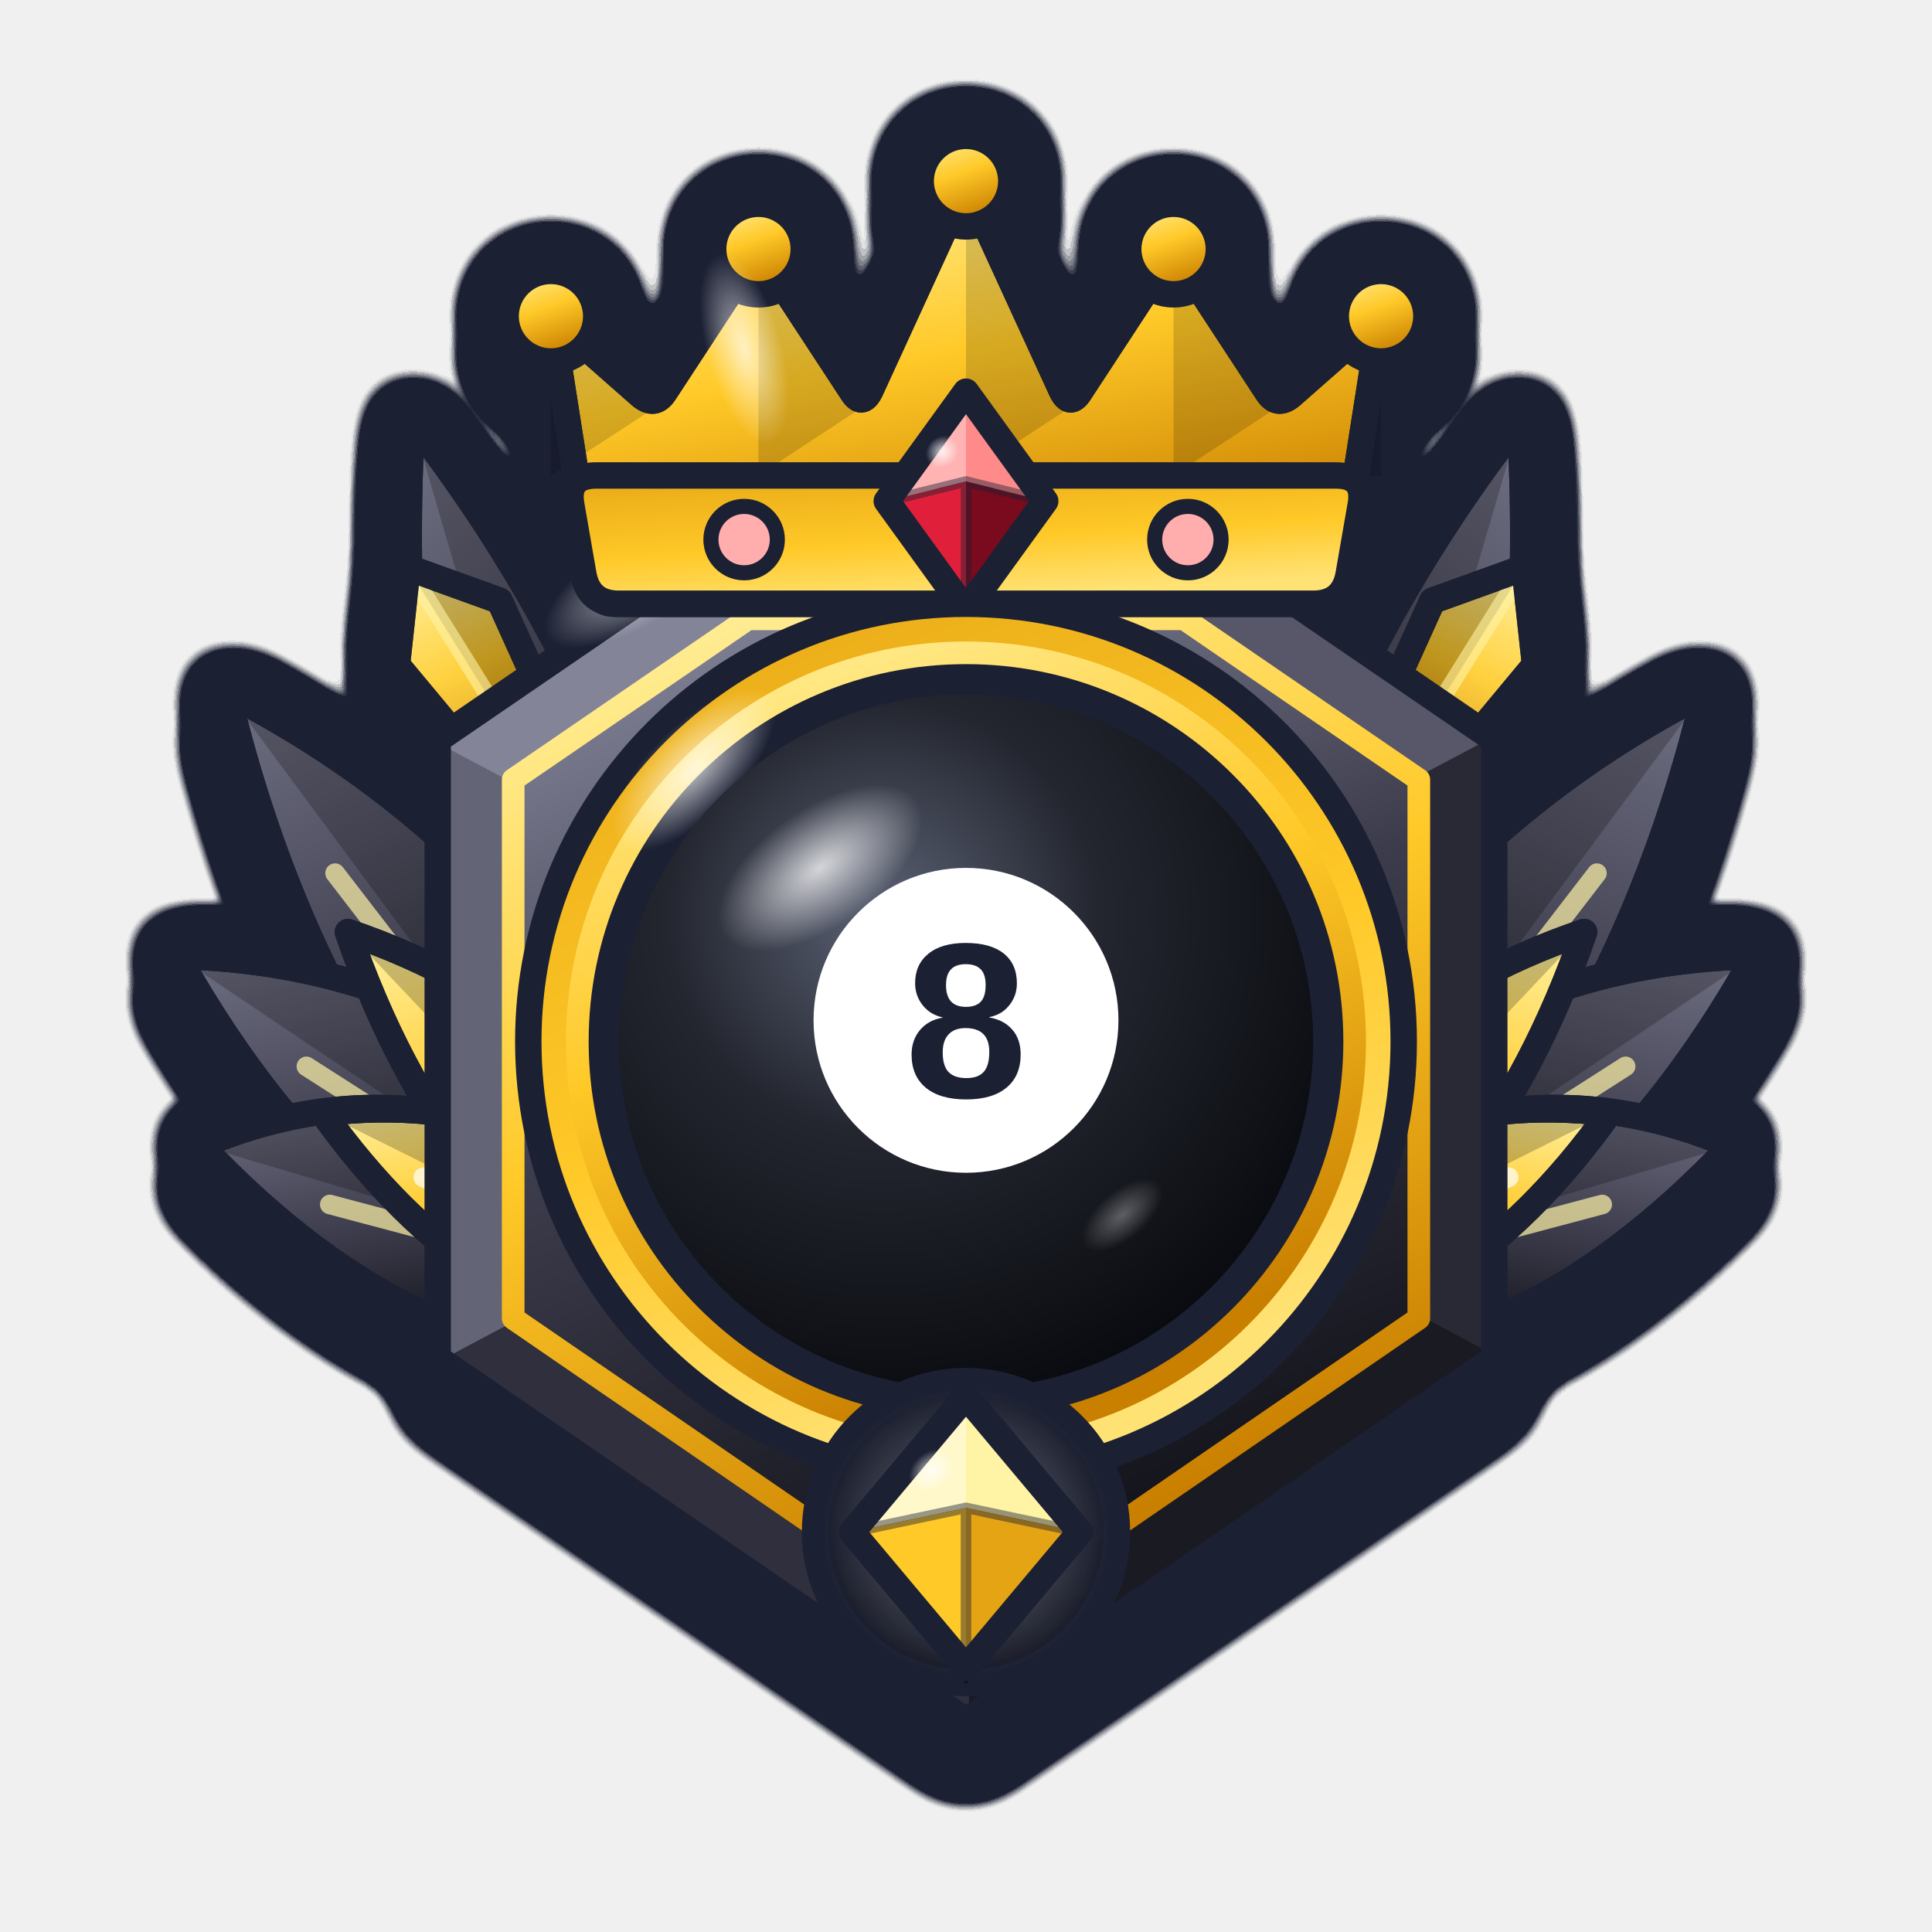
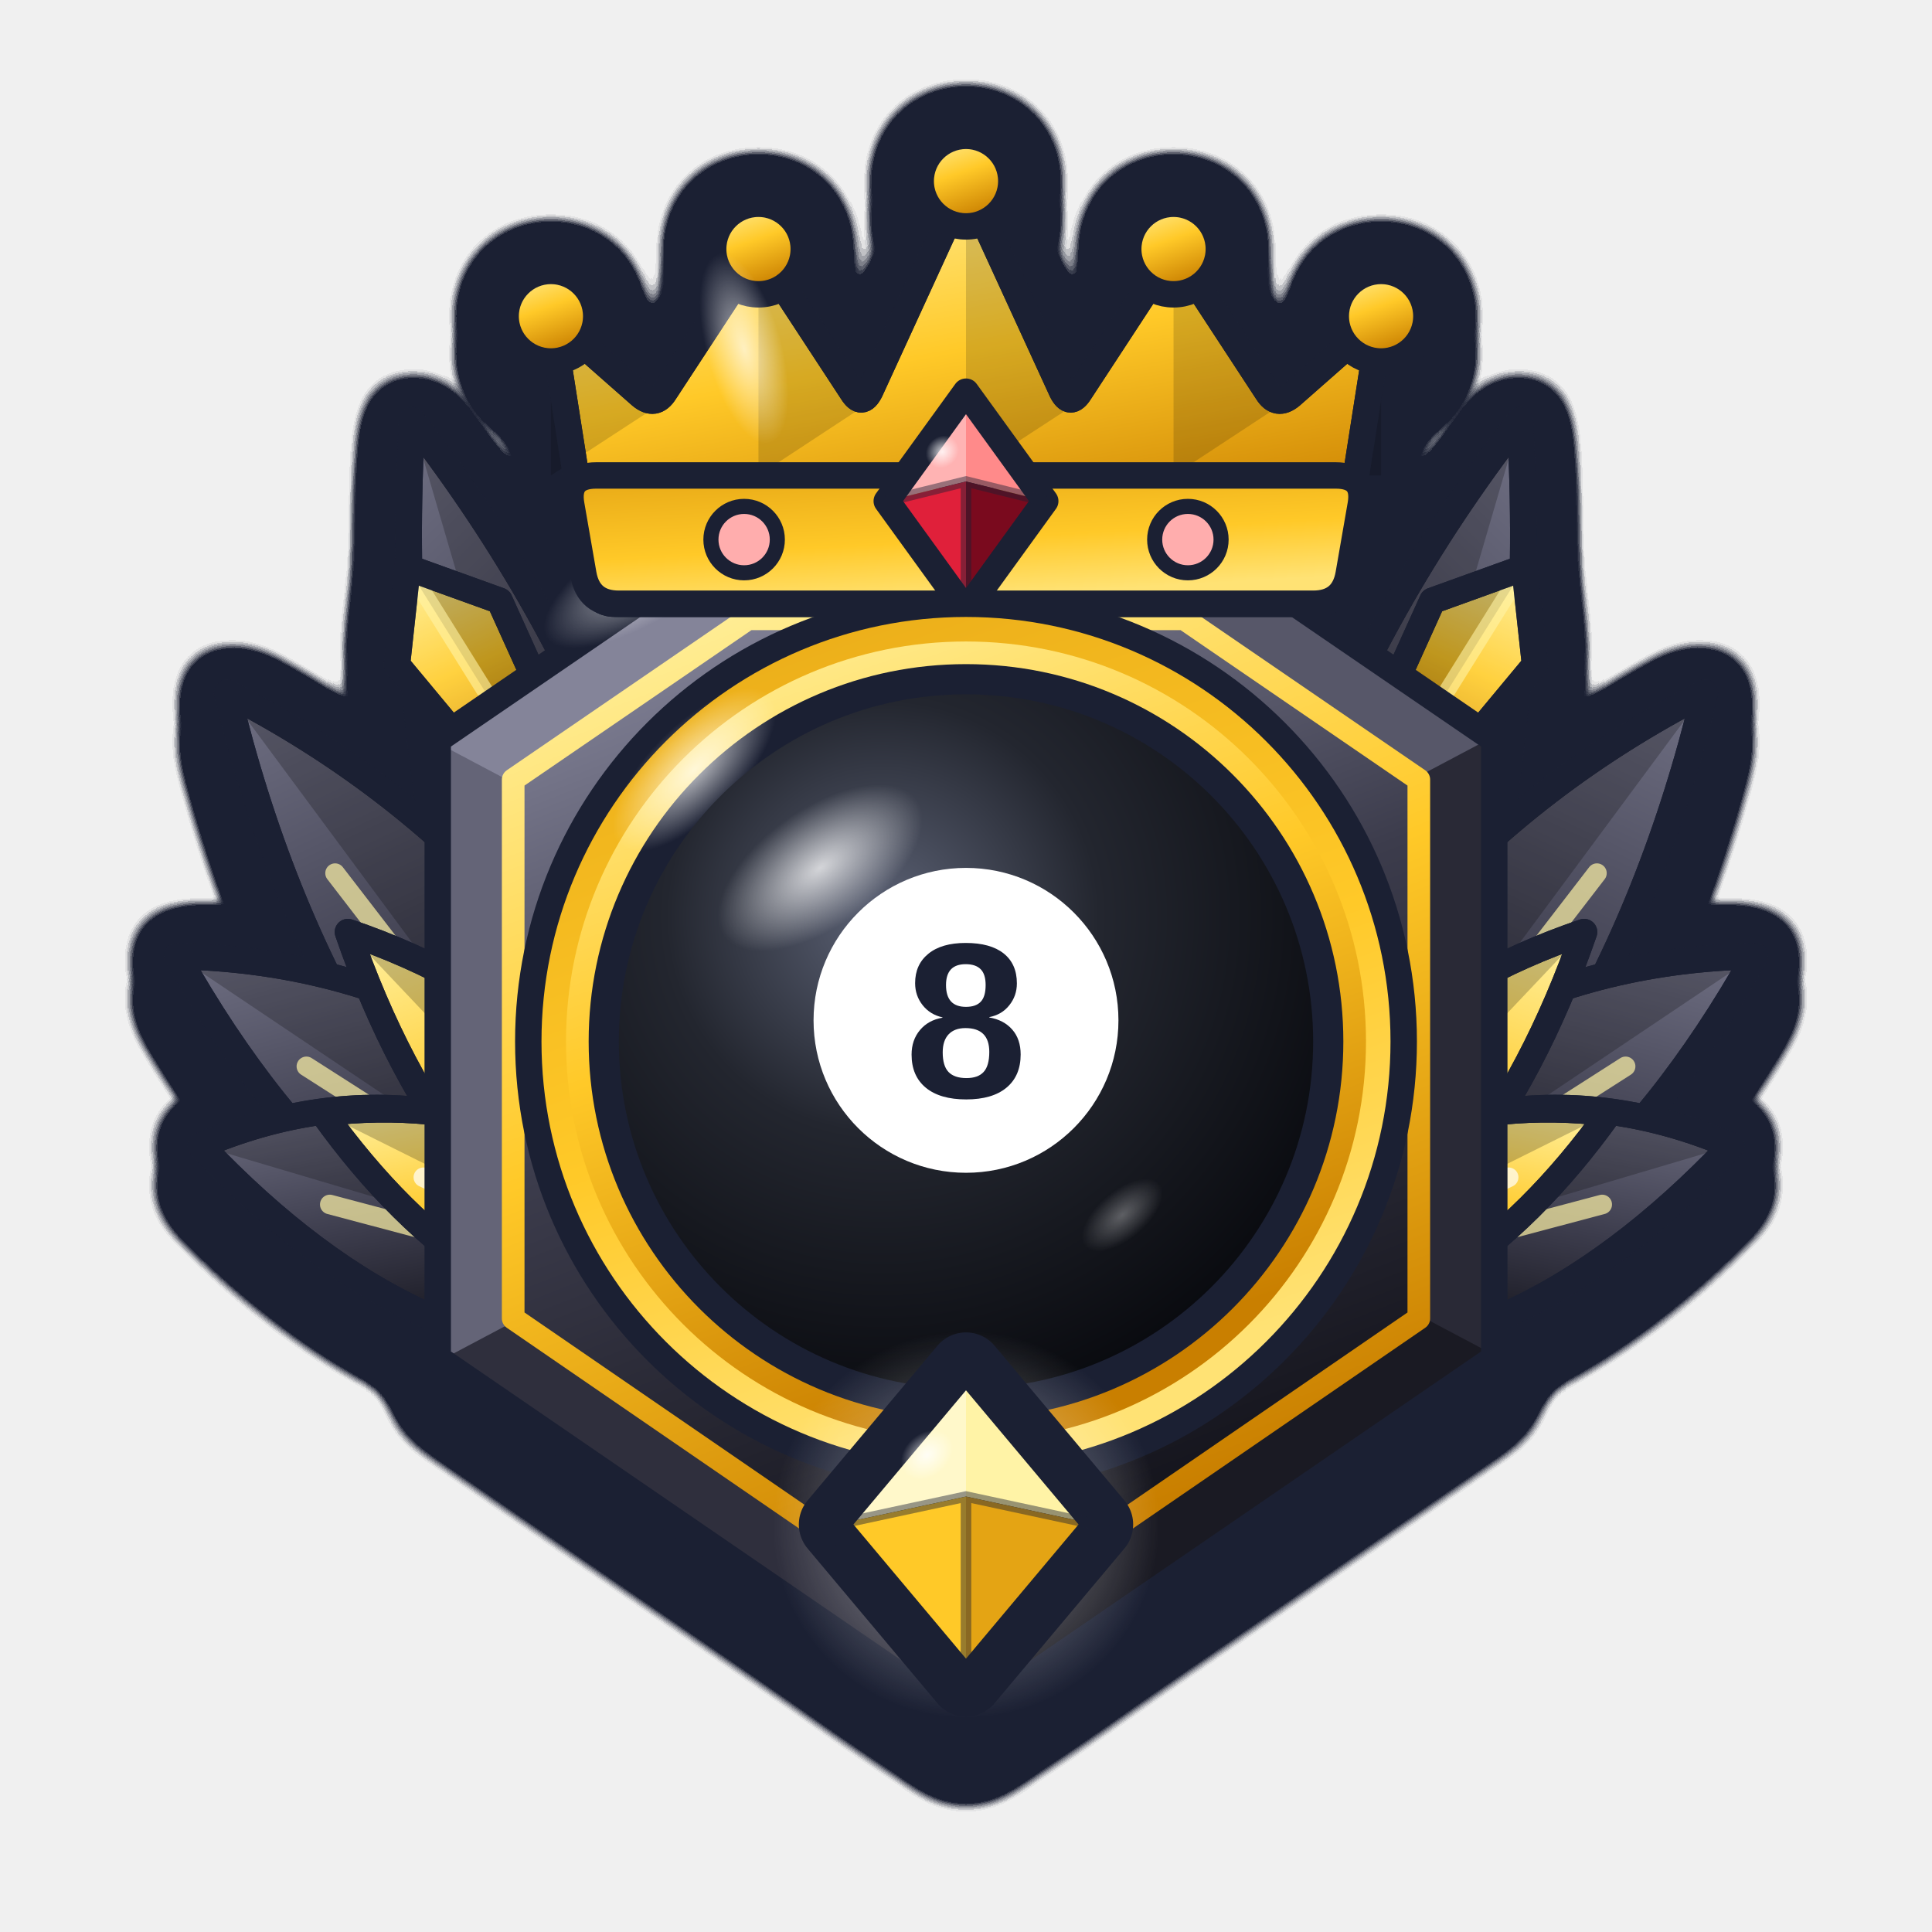
<svg xmlns="http://www.w3.org/2000/svg" width="512" height="512" viewBox="0 0 256 256">
  <defs>
    <linearGradient id="blue" x1="0" y1="0" x2="0.35" y2="1">
      <stop offset="0" stop-color="#9ED3FF" />
      <stop offset="0.45" stop-color="#3B9BFF" />
      <stop offset="1" stop-color="#1F6BD0" />
    </linearGradient>
    <linearGradient id="green" x1="0" y1="0" x2="0.35" y2="1">
      <stop offset="0" stop-color="#A8F5BE" />
      <stop offset="0.45" stop-color="#3DD66B" />
      <stop offset="1" stop-color="#1E9E47" />
    </linearGradient>
    <linearGradient id="red" x1="0" y1="0" x2="0.35" y2="1">
      <stop offset="0" stop-color="#FFA3A3" />
      <stop offset="0.45" stop-color="#FF4D4D" />
      <stop offset="1" stop-color="#C9283A" />
    </linearGradient>
    <linearGradient id="gold" x1="0" y1="0" x2="0.35" y2="1">
      <stop offset="0" stop-color="#FFF1A0" />
      <stop offset="0.45" stop-color="#FFC928" />
      <stop offset="1" stop-color="#DB8E00" />
    </linearGradient>
    <linearGradient id="wood" x1="0" y1="0" x2="0.35" y2="1">
      <stop offset="0" stop-color="#FFD9A0" />
      <stop offset="0.45" stop-color="#E7A35C" />
      <stop offset="1" stop-color="#A8622A" />
    </linearGradient>
    <linearGradient id="darkwood" x1="0" y1="0" x2="0.35" y2="1">
      <stop offset="0" stop-color="#C07A45" />
      <stop offset="0.45" stop-color="#8A4B22" />
      <stop offset="1" stop-color="#5E3014" />
    </linearGradient>
    <linearGradient id="white" x1="0" y1="0" x2="0.35" y2="1">
      <stop offset="0" stop-color="#FFFFFF" />
      <stop offset="0.45" stop-color="#F4F8FF" />
      <stop offset="1" stop-color="#C9D6EA" />
    </linearGradient>
    <linearGradient id="grey" x1="0" y1="0" x2="0.35" y2="1">
      <stop offset="0" stop-color="#E4E9F2" />
      <stop offset="0.45" stop-color="#AEB8C8" />
      <stop offset="1" stop-color="#7B869A" />
    </linearGradient>
    <linearGradient id="steel" x1="0" y1="0" x2="0.35" y2="1">
      <stop offset="0" stop-color="#D8E6F7" />
      <stop offset="0.45" stop-color="#9FB2CC" />
      <stop offset="1" stop-color="#6A7D98" />
    </linearGradient>
    <linearGradient id="cloth" x1="0" y1="0" x2="0.35" y2="1">
      <stop offset="0" stop-color="#6FE08E" />
      <stop offset="0.45" stop-color="#2FA24F" />
      <stop offset="1" stop-color="#1C7A37" />
    </linearGradient>
    <linearGradient id="sad" x1="0" y1="0" x2="0.35" y2="1">
      <stop offset="0" stop-color="#C4D4EE" />
      <stop offset="0.45" stop-color="#8EA3C7" />
      <stop offset="1" stop-color="#5E7299" />
    </linearGradient>
    <linearGradient id="purple" x1="0" y1="0" x2="0.35" y2="1">
      <stop offset="0" stop-color="#D7B8FF" />
      <stop offset="0.45" stop-color="#A259FF" />
      <stop offset="1" stop-color="#6E2FD0" />
    </linearGradient>
    <radialGradient id="shine" cx="0.5" cy="0.5" r="0.5">
      <stop offset="0" stop-color="#FFFFFF" stop-opacity="0.9" />
      <stop offset="1" stop-color="#FFFFFF" stop-opacity="0" />
    </radialGradient>
    <filter id="ink" x="-30%" y="-30%" width="160%" height="160%" color-interpolation-filters="sRGB">
      <feGaussianBlur in="SourceAlpha" stdDeviation="6.92" result="blur" />
      <feComponentTransfer in="blur" result="grown">
        <feFuncA type="linear" slope="7" intercept="-0.35" />
      </feComponentTransfer>
      <feOffset in="grown" dy="6" result="lip" />
      <feMerge result="both">
        <feMergeNode in="lip" />
        <feMergeNode in="grown" />
      </feMerge>
      <feFlood flood-color="#1B2033" />
      <feComposite in2="both" operator="in" result="outline" />
      <feMerge>
        <feMergeNode in="outline" />
        <feMergeNode in="SourceGraphic" />
      </feMerge>
    </filter>
  </defs>
  <defs>
    <filter id="badgeInk" x="-20%" y="-20%" width="140%" height="140%" color-interpolation-filters="sRGB">
      <feGaussianBlur in="SourceAlpha" stdDeviation="3.2" result="blur" />
      <feComponentTransfer in="blur" result="grown">
        <feFuncA type="linear" slope="40" intercept="-0.716" />
      </feComponentTransfer>
      <feOffset in="grown" dy="5" result="lip" />
      <feMerge result="both">
        <feMergeNode in="lip" />
        <feMergeNode in="grown" />
      </feMerge>
      <feFlood flood-color="#1B2033" />
      <feComposite in2="both" operator="in" result="outline" />
      <feMerge>
        <feMergeNode in="outline" />
        <feMergeNode in="SourceGraphic" />
      </feMerge>
    </filter>
  </defs>
  <defs>
    <linearGradient id="m" x1="0" y1="0" x2="0.35" y2="1">
      <stop offset="0.00" stop-color="#8C8CA2" />
      <stop offset="0.50" stop-color="#3C3C4C" />
      <stop offset="1.00" stop-color="#14141C" />
    </linearGradient>
    <linearGradient id="r" x1="0" y1="0" x2="0.35" y2="1">
      <stop offset="0.00" stop-color="#2A2A36" />
      <stop offset="0.60" stop-color="#3C3C4C" />
      <stop offset="1.00" stop-color="#6C6C80" />
    </linearGradient>
    <linearGradient id="w" x1="0" y1="0" x2="0.35" y2="1">
      <stop offset="0.00" stop-color="#707084" />
      <stop offset="0.55" stop-color="#3C3C4C" />
      <stop offset="1.00" stop-color="#14141C" />
    </linearGradient>
    <linearGradient id="c" x1="0" y1="0" x2="0.3" y2="1">
      <stop offset="0.00" stop-color="#BABAC7" />
      <stop offset="0.55" stop-color="#606073" />
      <stop offset="1.00" stop-color="#3C3C4C" />
    </linearGradient>
    <linearGradient id="s" x1="0" y1="0" x2="0.2" y2="1">
      <stop offset="0.00" stop-color="#FFFFFF" />
      <stop offset="0.50" stop-color="#BABAC7" />
      <stop offset="1.00" stop-color="#747488" />
    </linearGradient>
    <linearGradient id="g" x1="0" y1="0" x2="0.35" y2="1">
      <stop offset="0.00" stop-color="#FFF3A6" />
      <stop offset="0.50" stop-color="#FFC928" />
      <stop offset="1.00" stop-color="#C97F00" />
    </linearGradient>
    <linearGradient id="gr" x1="0" y1="0" x2="0.35" y2="1">
      <stop offset="0.00" stop-color="#E7A816" />
      <stop offset="0.60" stop-color="#FFC928" />
      <stop offset="1.00" stop-color="#FFE274" />
    </linearGradient>
    <radialGradient id="ball" cx="0.38" cy="0.32" r="0.78">
      <stop offset="0" stop-color="#5C6275" />
      <stop offset="0.4" stop-color="#23262F" />
      <stop offset="1" stop-color="#06070B" />
    </radialGradient>
  </defs>
  <g filter="url(#badgeInk)">
    <path d="M79.8 173.7 Q50.8 122.0 54.6 55.7 Q91.9 103.7 96.2 166.3 Z" fill="url(#w)" stroke="#1B2033" stroke-width="3.5" stroke-linejoin="round" />
    <path d="M88.0 170.0 L96.2 166.3 Q91.9 103.7 54.6 55.7 Z" fill="#000000" opacity="0.22" />
    <path d="M82.5 156.9 L61.5 88.8" fill="none" stroke="#FFF3A6" stroke-width="2.6" stroke-linecap="round" stroke-linejoin="round" opacity="0.7" />
    <path d="M79.8 173.7 Q50.8 122.0 54.6 55.7 Q91.9 103.7 96.2 166.3 Z" fill="none" stroke="#1B2033" stroke-width="3.5" stroke-linejoin="round" />
    <path d="M81.7 176.5 Q43.4 147.1 30.1 91.8 Q74.7 114.7 94.3 163.5 Z" fill="url(#w)" stroke="#1B2033" stroke-width="3.5" stroke-linejoin="round" />
    <path d="M88.0 170.0 L94.3 163.5 Q74.7 114.7 30.1 91.8 Z" fill="#000000" opacity="0.22" />
    <path d="M79.9 161.8 L44.4 115.7" fill="none" stroke="#FFF3A6" stroke-width="2.6" stroke-linecap="round" stroke-linejoin="round" opacity="0.7" />
    <path d="M81.7 176.5 Q43.4 147.1 30.1 91.8 Q74.7 114.7 94.3 163.5 Z" fill="none" stroke="#1B2033" stroke-width="3.5" stroke-linejoin="round" />
    <path d="M84.6 178.3 Q47.3 169.2 23.5 126.7 Q64.2 127.5 91.4 161.7 Z" fill="url(#w)" stroke="#1B2033" stroke-width="3.5" stroke-linejoin="round" />
    <path d="M88.0 170.0 L91.4 161.7 Q64.2 127.5 23.5 126.7 Z" fill="#000000" opacity="0.22" />
    <path d="M79.7 166.3 L40.6 141.3" fill="none" stroke="#FFF3A6" stroke-width="2.6" stroke-linecap="round" stroke-linejoin="round" opacity="0.7" />
    <path d="M84.6 178.3 Q47.3 169.2 23.5 126.7 Q64.2 127.5 91.4 161.7 Z" fill="none" stroke="#1B2033" stroke-width="3.5" stroke-linejoin="round" />
    <path d="M87.7 179.0 Q56.5 183.4 26.6 151.8 Q58.1 138.4 88.3 161.0 Z" fill="url(#w)" stroke="#1B2033" stroke-width="3.5" stroke-linejoin="round" />
    <path d="M88.0 170.0 L88.3 161.0 Q58.1 138.4 26.6 151.8 Z" fill="#000000" opacity="0.22" />
    <path d="M80.6 169.4 L43.7 159.6" fill="none" stroke="#FFF3A6" stroke-width="2.6" stroke-linecap="round" stroke-linejoin="round" opacity="0.7" />
    <path d="M87.7 179.0 Q56.5 183.4 26.6 151.8 Q58.1 138.4 88.3 161.0 Z" fill="none" stroke="#1B2033" stroke-width="3.5" stroke-linejoin="round" />
    <path d="M86.3 175.3 Q64.0 146.6 64.7 104.6 Q92.6 130.1 97.7 168.7 Z" fill="url(#g)" stroke="#1B2033" stroke-width="3.5" stroke-linejoin="round" />
    <path d="M92.0 172.0 L97.7 168.7 Q92.6 130.1 64.7 104.6 Z" fill="#000000" opacity="0.22" />
    <path d="M87.9 164.4 L70.8 124.4" fill="none" stroke="#FFFFFF" stroke-width="2.6" stroke-linecap="round" stroke-linejoin="round" opacity="0.7" />
    <path d="M86.3 175.3 Q64.0 146.6 64.7 104.6 Q92.6 130.1 97.7 168.7 Z" fill="none" stroke="#1B2033" stroke-width="3.5" stroke-linejoin="round" />
    <path d="M87.9 177.2 Q58.9 160.7 46.1 123.5 Q79.2 134.7 96.1 166.8 Z" fill="url(#g)" stroke="#1B2033" stroke-width="3.5" stroke-linejoin="round" />
    <path d="M92.0 172.0 L96.1 166.8 Q79.2 134.7 46.1 123.5 Z" fill="#000000" opacity="0.22" />
    <path d="M85.9 167.0 L57.9 138.4" fill="none" stroke="#FFFFFF" stroke-width="2.6" stroke-linecap="round" stroke-linejoin="round" opacity="0.7" />
    <path d="M87.9 177.2 Q58.9 160.7 46.1 123.5 Q79.2 134.7 96.1 166.8 Z" fill="none" stroke="#1B2033" stroke-width="3.5" stroke-linejoin="round" />
    <path d="M90.2 178.3 Q62.9 175.6 42.8 147.5 Q72.0 143.9 93.8 165.7 Z" fill="url(#g)" stroke="#1B2033" stroke-width="3.5" stroke-linejoin="round" />
    <path d="M92.0 172.0 L93.8 165.7 Q72.0 143.9 42.8 147.5 Z" fill="#000000" opacity="0.22" />
    <path d="M85.8 170.0 L56.1 156.0" fill="none" stroke="#FFFFFF" stroke-width="2.6" stroke-linecap="round" stroke-linejoin="round" opacity="0.7" />
    <path d="M90.2 178.3 Q62.9 175.6 42.8 147.5 Q72.0 143.9 93.8 165.7 Z" fill="none" stroke="#1B2033" stroke-width="3.5" stroke-linejoin="round" />
    <path d="M67.9 106.5 L52.6 88.1 L54.0 75.2 L66.2 79.6 L76.1 101.5 Z" fill="url(#g)" stroke="#1B2033" stroke-width="3.5" stroke-linejoin="round" />
    <path d="M72.0 104.0 L76.1 101.5 L66.2 79.6 L54.0 75.2 Z" fill="#000000" opacity="0.25" />
    <path d="M72.0 104.0 L67.9 106.5 L52.6 88.1 L54.0 75.2 Z" fill="#FFF3A6" opacity="0.18" />
    <path d="M70.6 101.7 L55.8 78.0" fill="none" stroke="#FFF3A6" stroke-width="2.2" stroke-linecap="round" stroke-linejoin="round" opacity="0.6" />
    <path d="M67.9 106.5 L52.6 88.1 L54.0 75.2 L66.2 79.6 L76.1 101.5 Z" fill="none" stroke="#1B2033" stroke-width="3.5" stroke-linejoin="round" />
    <g transform="matrix(-1 0 0 1 256 0)">
      <path d="M79.8 173.7 Q50.8 122.0 54.6 55.7 Q91.9 103.7 96.2 166.3 Z" fill="url(#w)" stroke="#1B2033" stroke-width="3.5" stroke-linejoin="round" />
      <path d="M88.0 170.0 L96.2 166.3 Q91.9 103.7 54.6 55.7 Z" fill="#000000" opacity="0.22" />
      <path d="M82.5 156.9 L61.5 88.8" fill="none" stroke="#FFF3A6" stroke-width="2.6" stroke-linecap="round" stroke-linejoin="round" opacity="0.7" />
      <path d="M79.8 173.7 Q50.8 122.0 54.6 55.7 Q91.9 103.7 96.2 166.3 Z" fill="none" stroke="#1B2033" stroke-width="3.5" stroke-linejoin="round" />
      <path d="M81.7 176.5 Q43.4 147.1 30.1 91.8 Q74.7 114.7 94.3 163.5 Z" fill="url(#w)" stroke="#1B2033" stroke-width="3.5" stroke-linejoin="round" />
      <path d="M88.0 170.0 L94.3 163.5 Q74.7 114.7 30.1 91.8 Z" fill="#000000" opacity="0.22" />
      <path d="M79.9 161.8 L44.4 115.7" fill="none" stroke="#FFF3A6" stroke-width="2.6" stroke-linecap="round" stroke-linejoin="round" opacity="0.7" />
      <path d="M81.7 176.5 Q43.4 147.1 30.1 91.8 Q74.7 114.7 94.3 163.5 Z" fill="none" stroke="#1B2033" stroke-width="3.5" stroke-linejoin="round" />
      <path d="M84.6 178.3 Q47.3 169.2 23.5 126.7 Q64.2 127.5 91.4 161.7 Z" fill="url(#w)" stroke="#1B2033" stroke-width="3.5" stroke-linejoin="round" />
      <path d="M88.0 170.0 L91.4 161.7 Q64.2 127.5 23.5 126.7 Z" fill="#000000" opacity="0.22" />
      <path d="M79.7 166.3 L40.6 141.3" fill="none" stroke="#FFF3A6" stroke-width="2.6" stroke-linecap="round" stroke-linejoin="round" opacity="0.7" />
      <path d="M84.6 178.3 Q47.3 169.2 23.5 126.7 Q64.2 127.5 91.4 161.7 Z" fill="none" stroke="#1B2033" stroke-width="3.5" stroke-linejoin="round" />
      <path d="M87.7 179.0 Q56.5 183.4 26.6 151.8 Q58.1 138.4 88.3 161.0 Z" fill="url(#w)" stroke="#1B2033" stroke-width="3.5" stroke-linejoin="round" />
      <path d="M88.0 170.0 L88.3 161.0 Q58.1 138.4 26.6 151.8 Z" fill="#000000" opacity="0.22" />
      <path d="M80.6 169.4 L43.7 159.6" fill="none" stroke="#FFF3A6" stroke-width="2.6" stroke-linecap="round" stroke-linejoin="round" opacity="0.7" />
      <path d="M87.7 179.0 Q56.5 183.4 26.6 151.8 Q58.1 138.4 88.3 161.0 Z" fill="none" stroke="#1B2033" stroke-width="3.5" stroke-linejoin="round" />
      <path d="M86.3 175.3 Q64.0 146.6 64.7 104.6 Q92.6 130.1 97.7 168.7 Z" fill="url(#g)" stroke="#1B2033" stroke-width="3.5" stroke-linejoin="round" />
      <path d="M92.0 172.0 L97.7 168.7 Q92.6 130.1 64.7 104.6 Z" fill="#000000" opacity="0.22" />
      <path d="M87.9 164.4 L70.8 124.4" fill="none" stroke="#FFFFFF" stroke-width="2.6" stroke-linecap="round" stroke-linejoin="round" opacity="0.7" />
      <path d="M86.3 175.3 Q64.0 146.6 64.7 104.6 Q92.6 130.1 97.7 168.7 Z" fill="none" stroke="#1B2033" stroke-width="3.5" stroke-linejoin="round" />
      <path d="M87.9 177.2 Q58.9 160.7 46.1 123.5 Q79.2 134.7 96.1 166.8 Z" fill="url(#g)" stroke="#1B2033" stroke-width="3.5" stroke-linejoin="round" />
      <path d="M92.0 172.0 L96.1 166.8 Q79.2 134.7 46.1 123.5 Z" fill="#000000" opacity="0.22" />
      <path d="M85.9 167.0 L57.9 138.4" fill="none" stroke="#FFFFFF" stroke-width="2.6" stroke-linecap="round" stroke-linejoin="round" opacity="0.7" />
      <path d="M87.9 177.2 Q58.9 160.7 46.1 123.5 Q79.2 134.7 96.1 166.8 Z" fill="none" stroke="#1B2033" stroke-width="3.5" stroke-linejoin="round" />
      <path d="M90.2 178.3 Q62.9 175.6 42.8 147.5 Q72.0 143.9 93.8 165.7 Z" fill="url(#g)" stroke="#1B2033" stroke-width="3.5" stroke-linejoin="round" />
      <path d="M92.0 172.0 L93.8 165.7 Q72.0 143.9 42.8 147.5 Z" fill="#000000" opacity="0.22" />
      <path d="M85.8 170.0 L56.1 156.0" fill="none" stroke="#FFFFFF" stroke-width="2.6" stroke-linecap="round" stroke-linejoin="round" opacity="0.7" />
      <path d="M90.2 178.3 Q62.9 175.6 42.8 147.5 Q72.0 143.9 93.8 165.7 Z" fill="none" stroke="#1B2033" stroke-width="3.5" stroke-linejoin="round" />
      <path d="M67.9 106.5 L52.6 88.1 L54.0 75.2 L66.2 79.6 L76.1 101.5 Z" fill="url(#g)" stroke="#1B2033" stroke-width="3.5" stroke-linejoin="round" />
      <path d="M72.0 104.0 L76.1 101.5 L66.2 79.6 L54.0 75.2 Z" fill="#000000" opacity="0.25" />
      <path d="M72.0 104.0 L67.9 106.5 L52.6 88.1 L54.0 75.2 Z" fill="#FFF3A6" opacity="0.18" />
      <path d="M70.6 101.7 L55.8 78.0" fill="none" stroke="#FFF3A6" stroke-width="2.2" stroke-linecap="round" stroke-linejoin="round" opacity="0.6" />
      <path d="M67.9 106.5 L52.6 88.1 L54.0 75.2 L66.2 79.6 L76.1 101.5 Z" fill="none" stroke="#1B2033" stroke-width="3.5" stroke-linejoin="round" />
    </g>
    <path d="M96.0 72.0 L160.0 72.0 L156.9 82.0 L99.1 82.0 Z" fill="#78788C" stroke="#78788C" stroke-width="0.8" />
    <path d="M160.0 72.0 L198.0 98.0 L188.0 103.3 L156.9 82.0 Z" fill="#575769" stroke="#575769" stroke-width="0.8" />
    <path d="M198.0 98.0 L198.0 180.0 L188.0 174.7 L188.0 103.3 Z" fill="#292936" stroke="#292936" stroke-width="0.8" />
    <path d="M198.0 180.0 L128.0 228.0 L128.0 215.9 L188.0 174.7 Z" fill="#1A1A23" stroke="#1A1A23" stroke-width="0.8" />
    <path d="M128.0 228.0 L58.0 180.0 L68.0 174.7 L128.0 215.9 Z" fill="#2F2F3D" stroke="#2F2F3D" stroke-width="0.8" />
    <path d="M58.0 180.0 L58.0 98.0 L68.0 103.3 L68.0 174.7 Z" fill="#646477" stroke="#646477" stroke-width="0.8" />
    <path d="M58.0 98.0 L96.0 72.0 L99.1 82.0 L68.0 103.3 Z" fill="#848499" stroke="#848499" stroke-width="0.8" />
    <path d="M99.1 82.0 L156.9 82.0 L188.0 103.3 L188.0 174.7 L128.0 215.9 L68.0 174.7 L68.0 103.3 Z" fill="url(#m)" />
    <path d="M99.1 82.0 L156.9 82.0 L188.0 103.3 L188.0 174.7 L128.0 215.9 L68.0 174.7 L68.0 103.3 Z" fill="none" stroke="#1B2033" stroke-width="1.6" stroke-opacity="0.45" stroke-linejoin="round" />
    <path d="M96.0 72.0 L160.0 72.0 L198.0 98.0 L198.0 180.0 L128.0 228.0 L58.0 180.0 L58.0 98.0 Z" fill="none" stroke="#1B2033" stroke-width="3.5" stroke-linejoin="round" />
    <ellipse cx="86" cy="76" rx="16" ry="6" fill="url(#shine)" opacity="0.75" transform="rotate(-32 86 76)" />
    <path d="M99.1 82.0 L156.9 82.0 L188.0 103.3 L188.0 174.7 L128.0 215.9 L68.0 174.7 L68.0 103.3 Z" fill="none" stroke="url(#g)" stroke-width="3" stroke-linejoin="round" />
    <path d="M81.5 80.0 Q79.0 80.0 78.6 77.5 L73.4 44.4 Q73.0 41.9 74.9 43.6 L84.9 52.4 Q86.8 54.0 88.1 51.9 L99.1 35.1 Q100.5 33.0 101.9 35.1 L112.9 51.9 Q114.2 54.0 115.3 51.8 L127.0 26.3 Q128.0 24.0 129.0 26.3 L140.7 51.8 Q141.8 54.0 143.1 51.9 L154.1 35.1 Q155.5 33.0 156.9 35.1 L167.9 51.9 Q169.2 54.0 171.1 52.4 L181.1 43.6 Q183.0 41.9 182.6 44.4 L177.4 77.5 Q177.0 80.0 174.5 80.0 Z" fill="url(#g)" stroke="#1B2033" stroke-width="3.5" stroke-linejoin="round" />
    <path d="M73.0 41.9 L73.0 63.0 L86.8 54.0 Z" fill="#000000" opacity="0.16" />
    <path d="M100.5 33.0 L100.5 63.0 L114.2 54.0 Z" fill="#000000" opacity="0.16" />
    <path d="M128.0 24.0 L128.0 63.0 L141.8 54.0 Z" fill="#000000" opacity="0.16" />
    <path d="M155.5 33.0 L155.5 63.0 L169.2 54.0 Z" fill="#000000" opacity="0.16" />
    <path d="M183.0 41.9 L183.0 63.0 L180.0 63.0 Z" fill="#000000" opacity="0.16" />
    <path d="M81.5 80.0 Q79.0 80.0 78.6 77.5 L73.4 44.4 Q73.0 41.9 74.9 43.6 L84.9 52.4 Q86.8 54.0 88.1 51.9 L99.1 35.1 Q100.5 33.0 101.9 35.1 L112.9 51.9 Q114.2 54.0 115.3 51.8 L127.0 26.3 Q128.0 24.0 129.0 26.3 L140.7 51.8 Q141.8 54.0 143.1 51.9 L154.1 35.1 Q155.5 33.0 156.9 35.1 L167.9 51.9 Q169.2 54.0 171.1 52.4 L181.1 43.6 Q183.0 41.9 182.6 44.4 L177.4 77.5 Q177.0 80.0 174.5 80.0 Z" fill="none" stroke="#1B2033" stroke-width="3.5" stroke-linejoin="round" />
    <circle cx="73.0" cy="41.9" r="6" fill="url(#g)" stroke="#1B2033" stroke-width="3.5" />
    <circle cx="100.5" cy="33.0" r="6" fill="url(#g)" stroke="#1B2033" stroke-width="3.5" />
    <circle cx="128.0" cy="24.0" r="6" fill="url(#g)" stroke="#1B2033" stroke-width="3.5" />
    <circle cx="155.5" cy="33.0" r="6" fill="url(#g)" stroke="#1B2033" stroke-width="3.5" />
    <circle cx="183.0" cy="41.9" r="6" fill="url(#g)" stroke="#1B2033" stroke-width="3.5" />
    <path d="M75.7 66.9 Q75.0 63.0 79.0 63.0 L177.0 63.0 Q181.0 63.0 180.3 66.9 L178.7 76.1 Q178.0 80.0 174.0 80.0 L82.0 80.0 Q78.0 80.0 77.3 76.1 Z" fill="url(#gr)" stroke="#1B2033" stroke-width="3.5" stroke-linejoin="round" />
    <ellipse cx="98.6" cy="46.2" rx="5" ry="13" fill="url(#shine)" opacity="0.75" transform="rotate(-15 98.6 46.2)" />
    <path d="M117.5 66.4 L128.0 51.9 L128.0 63.8 Z" fill="#FFB3B3" />
    <path d="M128.0 51.9 L138.5 66.4 L128.0 63.8 Z" fill="#FF8A8A" />
    <path d="M117.5 66.4 L128.0 63.8 L128.0 80.9 Z" fill="#E0203A" />
    <path d="M128.0 63.8 L138.5 66.4 L128.0 80.9 Z" fill="#7A0A1E" />
    <path d="M128.0 51.9 L138.5 66.4 L128.0 80.9 L117.5 66.4 Z" fill="none" stroke="#1B2033" stroke-width="3.5" stroke-linejoin="round" />
    <path d="M117.5 66.4 L128.0 63.8 L138.5 66.4 M128.0 63.8 L128.0 80.9" fill="none" stroke="#1B2033" stroke-width="1.4" opacity="0.45" />
    <ellipse cx="124.859" cy="59.857" rx="2.303" ry="2.036" fill="url(#shine)" opacity="0.9" transform="rotate(-40 124.8594 59.857)" />
    <circle cx="98.6" cy="71.5" r="4.4" fill="#FFADAD" stroke="#1B2033" stroke-width="2" />
    <circle cx="157.4" cy="71.5" r="4.4" fill="#FFADAD" stroke="#1B2033" stroke-width="2" />
    <circle cx="128" cy="138" r="58" fill="url(#gr)" stroke="#1B2033" stroke-width="3.5" />
    <circle cx="128" cy="138" r="53" fill="url(#g)" />
    <circle cx="128" cy="138" r="50" fill="#1B2033" />
    <ellipse cx="92" cy="102" rx="14" ry="6" fill="url(#shine)" opacity="0.8" transform="rotate(-45 92 102)" />
    <circle cx="128" cy="138" r="46" fill="url(#ball)" />
    <circle cx="128.0" cy="135.2" r="20.2" fill="#FFFFFF" />
    <text x="128.0" y="145.4" font-family="Arial Black, Arial, sans-serif" font-weight="900" font-size="29.3" text-anchor="middle" fill="#1B2033">8</text>
    <ellipse cx="108.68" cy="115.0" rx="15.64" ry="7.82" fill="url(#shine)" opacity="0.85" transform="rotate(-35 108.68 115.0)" />
    <ellipse cx="148.7" cy="161.0" rx="6.44" ry="3.22" fill="url(#shine)" opacity="0.35" transform="rotate(-40 148.7 161.0)" />
    <defs>
-       <linearGradient id="tray" gradientUnits="userSpaceOnUse" x1="0" y1="183.0" x2="0" y2="229.0">
-         <stop offset="0" stop-color="#1A1E2E" />
-         <stop offset="0.55" stop-color="#181B2A" />
-         <stop offset="1" stop-color="#161824" />
-       </linearGradient>
      <radialGradient id="glow">
-         <stop offset="0" stop-color="#FFFFFF" stop-opacity="0.5" />
+         <stop offset="0" stop-color="#FFFFFF" stop-opacity="0.55" />
        <stop offset="1" stop-color="#FFFFFF" stop-opacity="0" />
      </radialGradient>
    </defs>
-     <circle cx="128.0" cy="203.0" r="20.0" fill="url(#tray)" stroke="#1B2033" stroke-width="3.5" />
-     <circle cx="128.0" cy="203.0" r="19.0" fill="url(#glow)" opacity="0.8" />
-     <path d="M128.0 187.2 L143.1 205.2 L128.0 223.2 L112.9 205.2 Z" fill="#000000" opacity="0.4" />
-     <path d="M112.9 203.0 L128.0 185.0 L128.0 199.8 Z" fill="#FFF8CA" />
-     <path d="M128.0 185.0 L143.1 203.0 L128.0 199.8 Z" fill="#FFF3A6" />
-     <path d="M112.9 203.0 L128.0 199.8 L128.0 221.0 Z" fill="#FFC928" />
-     <path d="M128.0 199.8 L143.1 203.0 L128.0 221.0 Z" fill="#E4A414" />
-     <path d="M128.0 185.0 L143.1 203.0 L128.0 221.0 L112.9 203.0 Z" fill="none" stroke="#1B2033" stroke-width="3.5" stroke-linejoin="round" />
-     <path d="M112.9 203.0 L128.0 199.8 L143.1 203.0 M128.0 199.8 L128.0 221.0" fill="none" stroke="#1B2033" stroke-width="1.4" opacity="0.45" />
-     <ellipse cx="123.464" cy="194.9" rx="3.326" ry="2.52" fill="url(#shine)" opacity="0.9" transform="rotate(-40 123.464 194.9)" />
+     <circle cx="128.0" cy="202.0" r="25.7" fill="url(#glow)" />
+     <path d="M128.0 184.5 L145.2 205.0 L128.0 225.5 L110.8 205.0 Z" fill="#000000" opacity="0.35" />
+     <path d="M128.0 181.5 L145.2 202.0 L128.0 222.5 L110.8 202.0 Z" fill="#1B2033" stroke="#1B2033" stroke-width="9.9" stroke-linejoin="round" />
+     <path d="M110.8 202.0 L128.0 181.5 L128.0 198.3 Z" fill="#FFF8CA" />
+     <path d="M128.0 181.5 L145.2 202.0 L128.0 198.3 Z" fill="#FFF3A6" />
+     <path d="M110.8 202.0 L128.0 198.3 L128.0 222.5 Z" fill="#FFC928" />
+     <path d="M128.0 198.3 L145.2 202.0 L128.0 222.5 Z" fill="#E4A414" />
+     <path d="M128.0 181.5 L145.2 202.0 L128.0 222.5 L110.8 202.0 Z" fill="none" stroke="#1B2033" stroke-width="3.5" stroke-linejoin="round" />
+     <path d="M110.8 202.0 L128.0 198.3 L145.2 202.0 M128.0 198.3 L128.0 222.5" fill="none" stroke="#1B2033" stroke-width="1.4" opacity="0.45" />
+     <ellipse cx="122.829" cy="192.766" rx="3.792" ry="2.873" fill="url(#shine)" opacity="0.9" transform="rotate(-40 122.829 192.766)" />
  </g>
</svg>
